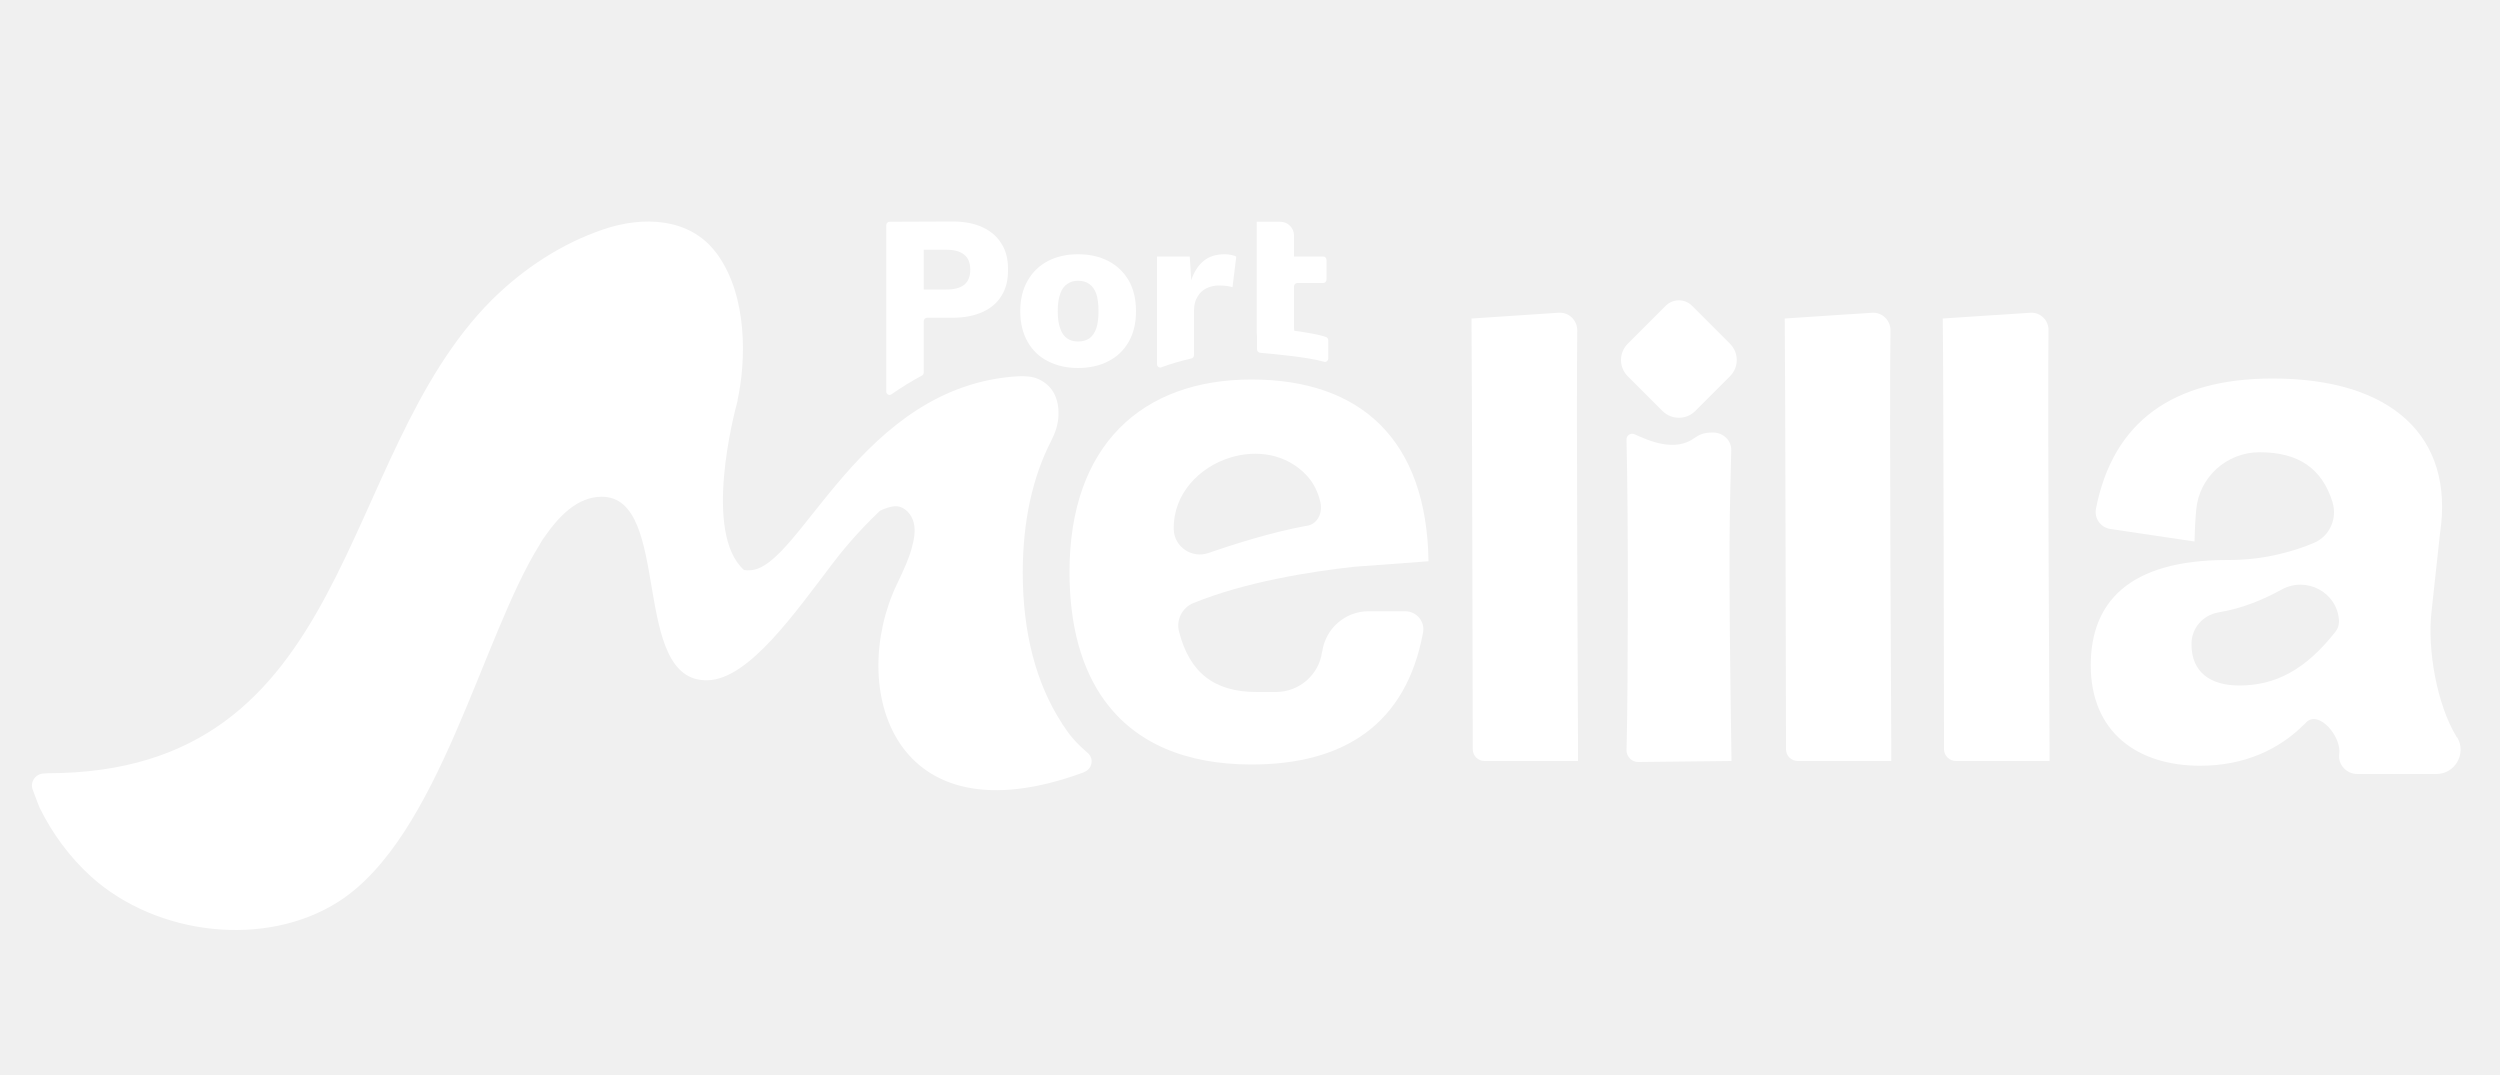
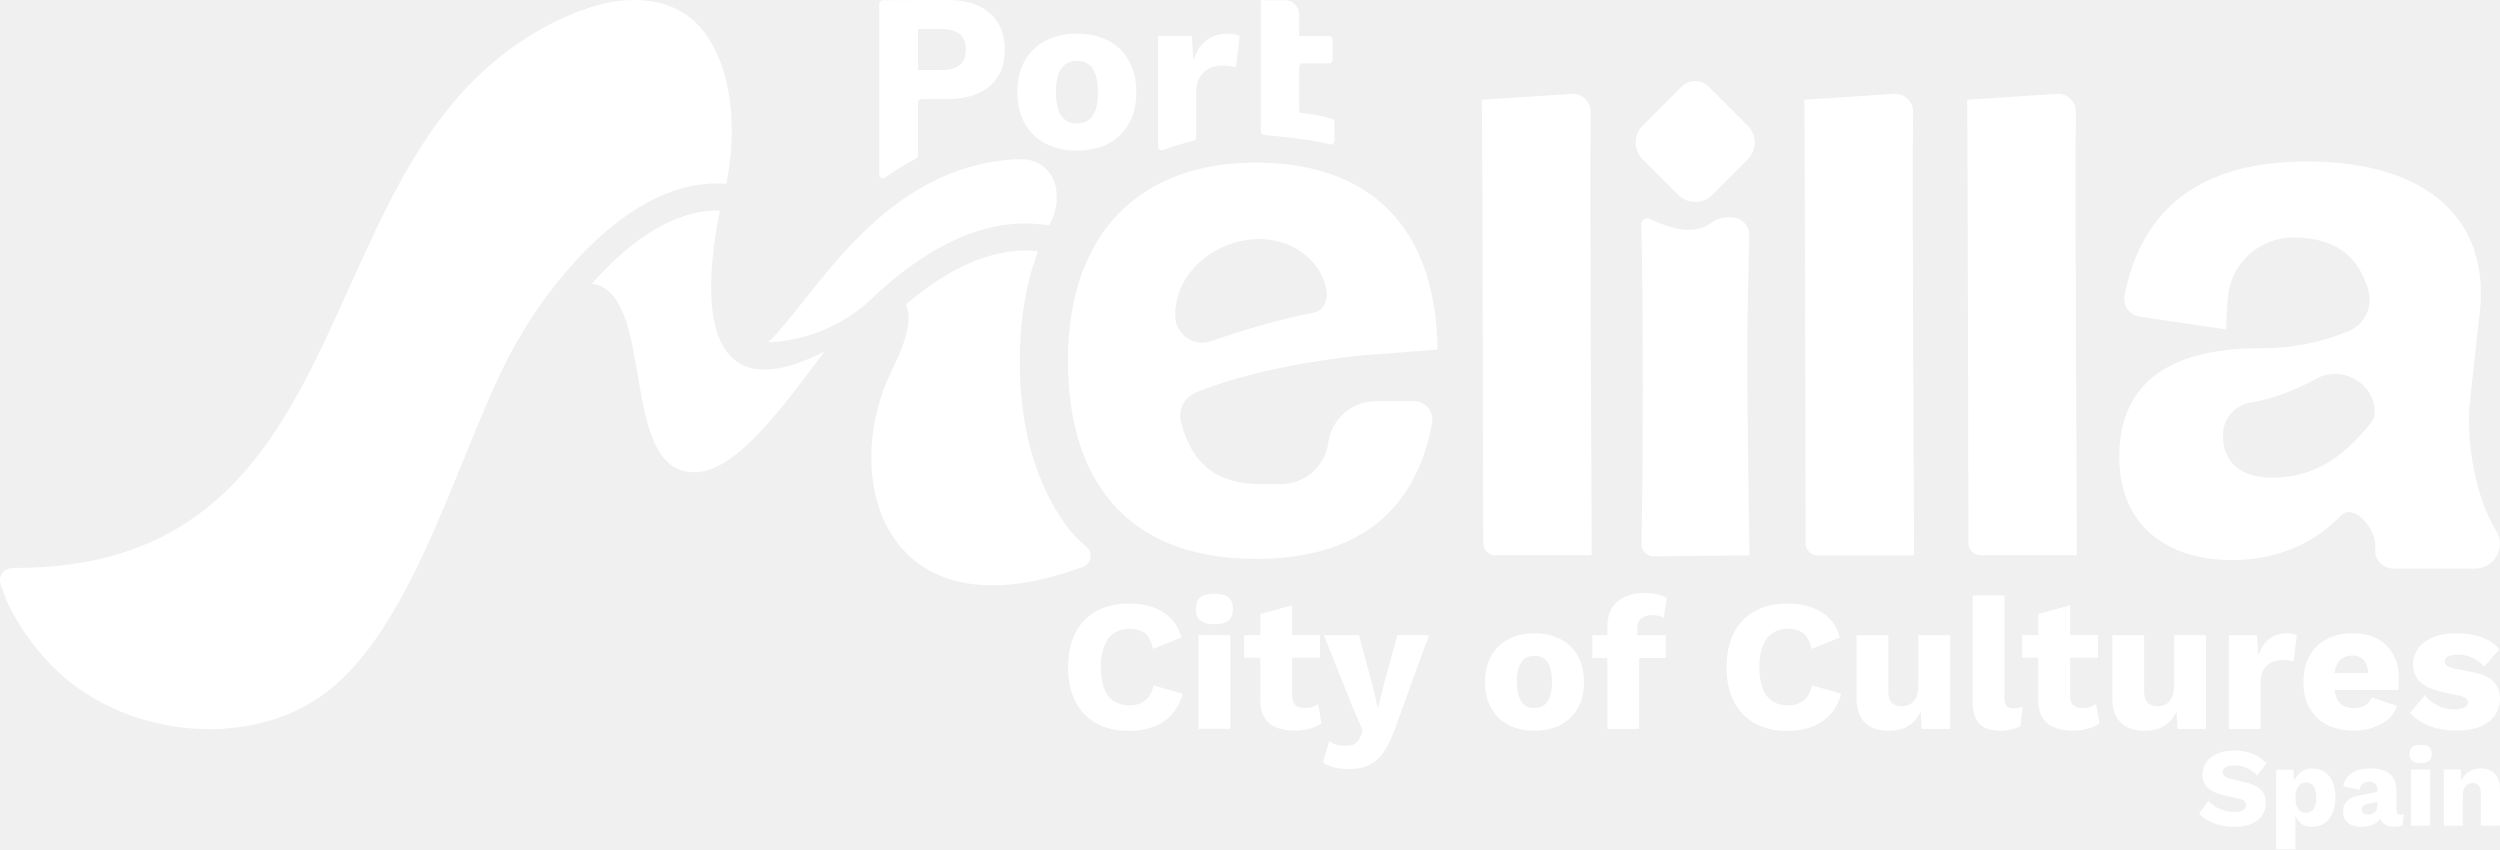
- <svg xmlns="http://www.w3.org/2000/svg" version="1.2" viewBox="0 0 1000 430" width="1000" height="430">
-   <style>
- 		.s0 { fill: #ffffff } 
- 	</style>
-   <path class="s0" d="m676.8 122.3c-2.9-2.9-7.6-2.9-10.5 0l-15.2 15.2c-3.6 3.6-3.6 9.4 0 13l13.9 13.9c3.6 3.6 9.5 3.6 13.1 0l13.9-13.9c3.6-3.6 3.6-9.4 0-13l-15.2-15.2z" />
-   <path class="s0" d="m982.8 295q-0.1-0.1-0.2-0.3c-7.9-13-11.7-34.9-10-50l3.4-31.3c5.9-39-19.6-62-66.9-62-40.1 0-63.9 17.4-70.7 52-0.8 3.9 1.8 7.6 5.8 8.2l33.6 5c0.1-4.5 0.3-8.7 0.7-12.8 1.2-13 12.2-22.9 25.3-22.9 15.8 0 25 6.6 29.2 19.9v0.1c2 6.5-1.1 13.5-7.3 16.2-4.2 1.8-8.8 3.3-13.4 4.4-6.8 1.7-13.9 2.5-21 2.5h-0.4c-39.8 0-54.6 17.3-54.6 42.1 0 26.8 18.7 40.2 43.8 40.2 17.7 0 31.7-6.6 41.6-16.6v0.1l0.8-0.9c5.1-5 14.2 5.8 13.2 12.8-0.6 4.2 3 7.9 7.2 7.9h31.7c7.4 0 12.1-8.2 8.3-14.6zm-48.7-42.2c-12 15.2-24 21.4-38.4 21.4-11.5 0-19.1-5.3-19.1-16.4v-0.3c0-6.2 4.5-11.4 10.6-12.5 10.1-1.7 18.4-5.3 25.5-9.2 9.9-5.4 22.2 1.1 22.9 12.4q0 0.2 0 0.3c0 1.6-0.5 3.1-1.5 4.3z" />
-   <path class="s0" d="m692.5 180.1c0.1-4-3.3-7.1-7.3-7.1-4.1 0-5.6 1-7.4 2.2-8 5.8-18.4 1-24-1.5-1.5-0.7-3.3 0.5-3.2 2.2 0.8 30.7 0.6 98.5 0.1 120.3l-0.1 3.9c0 2.6 2.2 4.8 4.8 4.7l37.2-0.4c0 0-0.8-50.9-0.8-73.7 0-22.9 0.1-25.8 0.7-50.6z" />
-   <path class="s0" d="m819.4 132.1c0.1-4-3.3-7.3-7.3-7l-35 2.3c0.3 15 0.5 168.9 0.5 168.9v3.4c0 2.6 2.2 4.7 4.8 4.7h37.4v-7.8c0 0-0.8-137.3-0.4-164.5z" />
-   <path class="s0" d="m756.2 132.1c0-4-3.4-7.3-7.4-7l-34.9 2.3c0.2 15 0.5 168.9 0.5 168.9v3.4c0 2.6 2.1 4.7 4.7 4.7h37.4v-7.8c0 0-0.8-137.3-0.3-164.5z" />
-   <path class="s0" d="m630.9 132.1c0-4-3.4-7.3-7.4-7l-34.9 2.3c0.2 15 0.5 168.9 0.5 168.9v3.4c0 2.6 2.1 4.7 4.7 4.7h37.4v-7.8c0 0-0.7-137.3-0.3-164.5z" />
-   <path class="s0" d="m477.4 241.2c20.7-8.4 46.2-12.5 64.3-14.5l29.7-2.2c-0.7-48.5-27-72.7-70.8-72.7-43.8 0-72.8 26.3-72.8 77 0 21.7 4.9 38.8 14 51.4q0.1 0.1 0.1 0.1 0 0 0 0c12.3 16.9 32.3 25.5 58.7 25.5 37.5 0 61.9-16.5 68.6-52.7 0.9-4.5-2.6-8.6-7.1-8.6h-14.7c-9.3 0-17.2 6.9-18.5 16.1l-0.1 0.3c-1.3 9.1-9.1 15.8-18.3 15.9h-7.8c-17.1 0-26.9-7.8-31.1-24.2-1.2-4.7 1.3-9.6 5.8-11.4zm-7.9-29.4q0 0 0-0.1c-0.3-14.1 10.2-24.9 22.7-28.7 10.5-3.2 22.3-1.5 30.4 7.1 2.9 3.1 4.7 6.9 5.6 11 0.9 4.4-1.4 8.9-6 9.3-13.1 2.4-28.2 7.1-38.8 10.8-6.6 2.3-13.7-2.4-13.9-9.4z" />
-   <path class="s0" d="m356.6 157.7c3.9-2.7 7.9-5.2 12.2-7.5 0.4-0.2 0.7-0.7 0.7-1.2v-20.5c0-0.8 0.6-1.4 1.4-1.4h10.1q7 0 12-2.3 5-2.2 7.6-6.5 2.7-4.3 2.6-10.4 0.1-6.2-2.6-10.4-2.6-4.3-7.6-6.6-4.9-2.3-12-2.3l-25.2 0.1c-0.7 0-1.3 0.6-1.3 1.4v66.5c0 1.1 1.2 1.8 2.1 1.1zm12.9-57.8h9.1q4.7 0 7.1 2 2.4 1.9 2.4 6 0 4-2.4 6-2.4 1.9-7.1 1.9h-9.1z" />
-   <path class="s0" d="m419.2 144.5q5.3 2.7 12 2.7c4.5 0 8.7-0.9 12.1-2.7q5.2-2.6 8.2-7.8 2.9-5.1 2.9-12.2 0-7.2-2.9-12.3-3-5.1-8.2-7.8-5.2-2.7-12.1-2.7c-4.6 0-8.5 0.9-12 2.7q-5.2 2.7-8.1 7.8-3 5.1-3 12.3 0 7.1 3 12.3 2.9 5.1 8.1 7.7zm4.9-27q0.9-2.7 2.8-3.9 1.8-1.3 4.3-1.3c1.7 0 3.3 0.4 4.5 1.3q1.8 1.2 2.8 3.9 0.9 2.7 0.9 7 0 4.2-0.9 6.9-1 2.7-2.8 4-1.9 1.2-4.5 1.2c-1.7 0-3.1-0.4-4.3-1.2q-1.9-1.3-2.8-4-1-2.6-1-6.9 0-4.3 1-7z" />
-   <path class="s0" d="m464.6 146.9q5.7-2.1 11.9-3.5c0.7-0.2 1.1-0.7 1.1-1.3v-17.8q0-3.4 1.4-5.6 1.3-2.3 3.6-3.4 2.3-1.1 4.9-1.1 1.9 0 3.3 0.2 1.3 0.2 2.2 0.5l1.5-12.2q-0.7-0.5-1.9-0.7-1.2-0.3-2.8-0.3-5.1 0-8.4 2.7-3.3 2.8-4.9 7.7l-0.6-9.5h-13.1v43.1c0 0.9 0.9 1.6 1.8 1.2z" />
-   <path class="s0" d="m502.7 136.6c0 1 0 0.8 0 0z" />
-   <path class="s0" d="m503.9 141.1c4.4 0.4 19.3 1.7 25.7 3.6 0.8 0.3 1.7-0.4 1.7-1.3v-5.2-2.1c0-0.6-0.4-1.1-0.9-1.3-2.8-1-7.7-1.8-12.7-2.5q-0.1-0.7-0.1-1.5v-16.2c0-0.8 0.6-1.4 1.4-1.4h10.3c0.7 0 1.3-0.6 1.3-1.4v-7.8c0-0.8-0.6-1.4-1.3-1.4h-11.7v-8.4c0-3-2.4-5.5-5.5-5.5h-9.4v44.5c0.1 0.8 0.1 1.7 0.1 2.5q0 0.1 0 0.2 0 0.3 0 0.5 0 0.1 0 0.2c0 1.2 0 2.3 0 3.1 0 0.7 0.5 1.3 1.2 1.4z" />
-   <path class="s0" d="m435.1 301.2c-3-2.6-6.6-6-9.4-10.5q-0.6-0.7-1-1.5c-10.2-15.7-15.6-36-15.6-60.1 0-20.5 3.9-38.3 11.4-52.8 1.6-3.2 2.8-6.6 2.9-10.2 0.2-5.9-1.8-11.6-7.9-14.4-2.5-1.2-5.4-1.3-8.2-1.2-63.3 3.7-87.1 76.7-107.2 77.6q-1.3 0.1-2.5-0.1c-16.4-14.7-4.1-62.3-2.5-67.9-15.4-1.2-29.5 5.2-41.5 14.1 12-8.9 26.1-15.3 41.4-14.1 3.4-15.5 4.2-41.2-8-58.3q-0.3-0.4-0.7-0.9c-10.6-13.9-29.2-14.5-44.8-9.2-16.9 5.7-32.2 15.8-44.8 28.3-63 63-54.5 189.3-177.8 189.3q-0.7 0-1.4 0.1c-3.3 0.1-5.6 3.4-4.4 6.5 1.2 3.3 2.5 6.6 2.7 7.1 5.1 10.4 12.1 19.9 20.7 27.7 26.3 23.6 69.8 28.6 99 9.9 40.2-25.8 57.2-105.8 80.4-142.8q0 0 0.1-0.2c0.2-0.5 1.1-2 2.6-4.2-1.3 2-2.1 3.4-2.5 4 7.3-11.5 15.2-18.7 24.6-18.7 28.4 0 11.1 74.5 42.5 73.4 16.4-0.5 34.8-27 50-46.9 2.7-3.6 9.4-12 18.8-20.9 1.8-0.9 4.6-1.9 6.6-1.8 3.4 0.2 6.1 3.3 6.9 6.6 0.8 3.3 0.1 6.8-0.8 10.1-1 3.9-3.2 8.8-5.9 14.4-19.6 40.9-2.4 103.8 74.8 75.3q0-0.1 0.1-0.1c3.2-1.2 4-5.4 1.4-7.6z" />
+ <svg xmlns="http://www.w3.org/2000/svg" id="Capa_2" data-name="Capa 2" viewBox="0 0 263.37 89.46">
+   <defs>
+     <style>
+       .cls-1 {
+         fill: #fff;
+       }
+     </style>
+   </defs>
+   <g id="Capa_1-2" data-name="Capa 1">
+     <path class="cls-1" d="M176.83,20.55c.97.97,2.56.97,3.53,0l3.77-3.77c.97-.97.97-2.56,0-3.53l-4.12-4.12c-.79-.79-2.06-.79-2.85,0l-4.12,4.12c-.97.97-.97,2.56,0,3.53l3.77,3.77Z" />
+     <path class="cls-1" d="M247.5,34.84c-1.14.49-2.37.88-3.62,1.19-1.86.46-3.78.66-5.7.66h-.11c-10.81,0-14.81,4.69-14.81,11.44,0,7.25,5.06,10.87,11.87,10.87,4.81,0,8.6-1.79,11.28-4.48h0s.23-.22.23-.22c1.36-1.36,3.84,1.56,3.58,3.47-.16,1.14.8,2.13,1.95,2.13h8.58c2.02,0,3.29-2.21,2.24-3.94-.02-.03-.04-.06-.06-.1-2.16-3.51-3.17-9.45-2.73-13.55l.93-8.49c1.6-10.56-5.31-16.81-18.12-16.81-10.89,0-17.34,4.72-19.19,14.1-.21,1.06.5,2.08,1.57,2.24l9.12,1.35c.03-1.21.1-2.35.2-3.45.32-3.53,3.32-6.23,6.86-6.23,4.27,0,6.77,1.79,7.9,5.41v.03c.55,1.76-.29,3.67-1.98,4.4ZM250.19,43.26s0,.08,0,.1c0,.42-.14.83-.4,1.16-3.24,4.12-6.51,5.8-10.41,5.8-3.13,0-5.19-1.44-5.19-4.44v-.1c0-1.68,1.24-3.08,2.9-3.37,2.72-.47,4.99-1.45,6.9-2.5,2.67-1.46,6.01.31,6.19,3.35Z" />
+     <path class="cls-1" d="M172.93,57.32c0,.72.57,1.3,1.29,1.29l10.08-.11s-.22-13.79-.22-19.99.05-6.98.2-13.7c.03-1.1-.89-1.93-1.99-1.93s-1.52.27-1.99.59h-.01c-2.17,1.58-4.99.26-6.5-.41-.42-.18-.89.14-.88.6.22,8.32.18,26.7.03,32.61v1.05Z" />
+     <path class="cls-1" d="M218.79,58.5v-2.12s-.22-37.21-.1-44.58c.02-1.1-.91-1.98-2-1.91l-9.46.62c.07,4.06.14,45.79.14,45.79v.92c0,.7.57,1.27,1.28,1.27h10.15Z" />
+     <path class="cls-1" d="M190.21,57.23c0,.7.57,1.27,1.28,1.27h10.15v-2.12s-.22-37.21-.1-44.58c.02-1.1-.91-1.98-2-1.91l-9.46.62c.07,4.06.14,45.79.14,45.79v.92Z" />
+     <path class="cls-1" d="M167.57,11.8c.01-1.1-.91-1.98-2-1.91l-9.46.62c.07,4.06.14,45.79.14,45.79v.92c0,.7.57,1.27,1.28,1.27h10.15v-2.12s-.22-37.21-.1-44.58Z" />
+     <path class="cls-1" d="M125.97,41.35c5.61-2.27,12.52-3.38,17.43-3.91l8.05-.62c-.19-13.12-7.31-19.69-19.19-19.69s-19.75,7.12-19.75,20.87c0,5.86,1.32,10.52,3.81,13.93.01.02.02.03.02.03,0,0,0,0,0,0,3.34,4.58,8.77,6.92,15.93,6.92,10.17,0,16.77-4.48,18.6-14.3.23-1.21-.71-2.32-1.93-2.32h-3.98c-2.53,0-4.68,1.86-5.03,4.36v.07c-.36,2.47-2.48,4.3-4.97,4.31h-2.12c-4.63,0-7.3-2.1-8.42-6.54-.33-1.29.34-2.61,1.57-3.11ZM123.81,33.38s0,0,0-.01c-.09-3.82,2.76-6.74,6.16-7.78,2.83-.86,6.04-.41,8.24,1.92.78.83,1.29,1.86,1.51,2.97.25,1.22-.38,2.42-1.62,2.52-3.55.66-7.64,1.95-10.52,2.94-1.79.62-3.7-.66-3.77-2.56Z" />
+     <path class="cls-1" d="M93.22,18.73c1.04-.74,2.13-1.42,3.29-2.03.12-.06.2-.19.2-.32v-5.57c0-.2.17-.37.37-.37h2.73c1.28,0,2.37-.21,3.27-.62.9-.41,1.59-1,2.06-1.78.48-.77.71-1.71.71-2.82s-.24-2.04-.71-2.82c-.47-.77-1.16-1.36-2.06-1.78-.9-.41-1.99-.62-3.27-.62l-6.81.02c-.2,0-.37.17-.37.37v18.04c0,.3.34.47.59.3ZM96.71,3.06h2.46c.86,0,1.5.18,1.93.53s.65.9.65,1.63-.22,1.27-.65,1.63-1.08.53-1.93.53h-2.46V3.06Z" />
+     <path class="cls-1" d="M110.19,15.15c.95.48,2.03.72,3.25.72s2.34-.24,3.28-.72c.94-.48,1.67-1.18,2.2-2.11.53-.92.79-2.03.79-3.33s-.27-2.4-.79-3.33c-.53-.92-1.26-1.63-2.2-2.11-.94-.48-2.03-.72-3.28-.72s-2.3.24-3.25.72c-.95.48-1.69,1.18-2.22,2.11-.53.92-.79,2.03-.79,3.33s.26,2.4.79,3.33c.53.92,1.27,1.63,2.22,2.11ZM111.5,7.82c.17-.49.43-.84.76-1.07.33-.22.73-.33,1.18-.33s.88.11,1.21.33c.33.22.58.58.76,1.07.17.49.26,1.12.26,1.9s-.09,1.4-.26,1.88c-.17.48-.43.84-.76,1.07-.33.23-.73.34-1.21.34s-.85-.11-1.18-.34c-.33-.23-.58-.58-.76-1.07-.17-.48-.26-1.11-.26-1.88s.09-1.41.26-1.9Z" />
+     <path class="cls-1" d="M122.5,15.81c1.02-.39,2.1-.71,3.23-.97.17-.04.29-.19.29-.36v-4.82c0-.62.13-1.13.37-1.53.25-.4.57-.71.98-.91.41-.21.85-.31,1.33-.31.34,0,.64.02.89.06s.44.09.61.15l.4-3.31c-.13-.08-.3-.15-.51-.19-.21-.05-.47-.07-.77-.07-.92,0-1.67.24-2.26.73-.6.49-1.04,1.18-1.34,2.06l-.17-2.56h-3.55v11.68c0,.26.26.44.5.34Z" />
+     <g>
+       <path class="cls-1" d="M120.63,73.79c-.44.35-.98.52-1.61.52-.67,0-1.23-.15-1.69-.45-.45-.3-.79-.76-1.02-1.36-.22-.6-.34-1.35-.34-2.23s.12-1.64.37-2.24c.24-.6.59-1.05,1.05-1.35.45-.3.99-.45,1.61-.45s1.15.15,1.57.45c.41.3.71.86.9,1.68l2.98-1.2c-.22-.83-.6-1.51-1.12-2.03-.53-.53-1.17-.92-1.93-1.17-.76-.26-1.6-.38-2.51-.38-1.3,0-2.43.27-3.39.8-.96.53-1.7,1.3-2.21,2.3s-.77,2.2-.77,3.61.26,2.61.77,3.61c.51,1,1.25,1.77,2.21,2.3.96.53,2.1.8,3.41.8.92,0,1.76-.13,2.52-.4.76-.27,1.42-.7,1.97-1.28.55-.59.95-1.33,1.2-2.24l-3.08-.87c-.16.72-.46,1.26-.9,1.61Z" />
+       <path class="cls-1" d="M127.94,62.55c-.68,0-1.18.13-1.49.38-.31.26-.46.67-.46,1.23s.15.96.46,1.21c.31.26.81.39,1.49.39s1.16-.13,1.48-.39c.32-.26.47-.66.47-1.21s-.16-.98-.47-1.23c-.32-.26-.81-.38-1.48-.38Z" />
+       <rect class="cls-1" x="126.26" y="66.91" width="3.35" height="9.87" />
+       <path class="cls-1" d="M138.25,74.48c-.23.07-.5.11-.82.11-.41,0-.73-.1-.96-.31-.23-.2-.35-.54-.35-1.02v-3.97h2.94v-2.39h-2.94v-3.14l-3.35.93v2.21h-1.7v2.39h1.7v4.52c.01.76.17,1.37.46,1.83.3.46.72.8,1.26,1.01.55.21,1.19.32,1.94.32.53,0,1.04-.07,1.54-.2.5-.13.91-.32,1.24-.55l-.35-2.07c-.18.15-.39.25-.62.33Z" />
+       <path class="cls-1" d="M145.7,72.46l-.55,2.17-.47-2.09-1.52-5.62h-3.69l2.96,7.4,1.14,2.68-.26.61c-.14.37-.34.62-.58.75-.24.13-.56.2-.94.2-.41,0-.74-.04-1.01-.11-.26-.07-.51-.19-.75-.37l-.67,2.27c.34.21.74.37,1.2.49.46.12.97.18,1.52.18.83,0,1.54-.14,2.13-.41.59-.28,1.1-.72,1.54-1.34.43-.62.83-1.45,1.2-2.49l3.59-9.87h-3.33l-1.52,5.54Z" />
+       <path class="cls-1" d="M164.37,67.32c-.78-.4-1.69-.6-2.73-.6s-1.91.2-2.7.6-1.4.99-1.84,1.76c-.44.77-.66,1.69-.66,2.77s.22,2,.66,2.77c.44.77,1.06,1.36,1.84,1.76.79.4,1.69.6,2.7.6s1.95-.2,2.73-.6c.78-.4,1.39-.99,1.84-1.76.44-.77.66-1.69.66-2.77s-.22-2-.66-2.77c-.44-.77-1.05-1.35-1.84-1.76ZM163.28,73.41c-.14.4-.35.7-.63.89-.28.19-.61.29-1.01.29s-.71-.1-.99-.29c-.28-.19-.49-.49-.63-.89-.14-.4-.22-.92-.22-1.57s.07-1.17.22-1.58c.14-.41.35-.7.63-.89.28-.18.61-.28.99-.28s.73.09,1.01.28c.28.18.49.48.63.89.14.41.22.93.22,1.58s-.07,1.17-.22,1.57Z" />
+       <path class="cls-1" d="M172.95,65.12c.3-.21.67-.32,1.13-.32.28,0,.51.03.69.08.18.05.35.13.49.22l.33-2.09c-.2-.14-.5-.27-.91-.38-.41-.11-.88-.17-1.42-.17s-1.03.07-1.5.2c-.47.13-.9.34-1.26.63-.37.29-.66.66-.86,1.1-.2.45-.31.99-.31,1.62v.91h-1.58v2.39h1.58v7.48h3.35v-7.48h2.8v-2.39h-3v-.69c0-.53.15-.89.44-1.1Z" />
+       <path class="cls-1" d="M190,73.79c-.44.35-.98.52-1.61.52-.67,0-1.23-.15-1.69-.45-.45-.3-.79-.76-1.02-1.36-.22-.6-.34-1.35-.34-2.23s.12-1.64.37-2.24c.24-.6.59-1.05,1.05-1.35.45-.3.99-.45,1.61-.45s1.15.15,1.57.45.71.86.9,1.68l2.98-1.2c-.22-.83-.6-1.51-1.12-2.03-.53-.53-1.17-.92-1.93-1.17-.76-.26-1.6-.38-2.51-.38-1.3,0-2.43.27-3.39.8-.96.53-1.7,1.3-2.21,2.3-.51,1-.77,2.2-.77,3.61s.26,2.61.77,3.61c.51,1,1.25,1.77,2.21,2.3.96.53,2.1.8,3.41.8.92,0,1.76-.13,2.52-.4.76-.27,1.42-.7,1.97-1.28.55-.59.95-1.33,1.2-2.24l-3.08-.87c-.16.72-.46,1.26-.9,1.61Z" />
+       <path class="cls-1" d="M202.09,72.2c0,.38-.04.71-.13,1-.09.28-.21.51-.37.69-.16.18-.34.31-.55.39-.21.09-.43.13-.67.13-.46,0-.82-.13-1.07-.37-.25-.25-.37-.69-.37-1.32v-5.8h-3.35v6.59c0,.83.15,1.5.43,2.01.29.51.69.88,1.19,1.12.51.23,1.09.35,1.77.35.8,0,1.49-.17,2.05-.5.57-.34,1.01-.85,1.32-1.55l.1,1.85h3v-9.87h-3.35v5.29Z" />
+       <path class="cls-1" d="M212.11,74.63c-.34,0-.59-.09-.73-.28-.14-.18-.22-.49-.22-.93v-10.69h-3.35v11.13c0,1.1.24,1.9.71,2.39.47.49,1.24.73,2.29.73.37,0,.74-.05,1.12-.14.38-.09.69-.21.93-.36l.22-2.01c-.18.05-.34.09-.47.12-.13.03-.3.04-.49.04Z" />
+       <path class="cls-1" d="M220.21,74.48c-.23.07-.5.11-.82.11-.41,0-.73-.1-.96-.31-.23-.2-.35-.54-.35-1.02v-3.97h2.94v-2.39h-2.94v-3.14l-3.35.93v2.21h-1.7v2.39h1.7v4.52c.01.76.17,1.37.46,1.83.3.46.72.8,1.26,1.01.55.21,1.19.32,1.94.32.53,0,1.04-.07,1.54-.2.5-.13.91-.32,1.24-.55l-.35-2.07c-.18.15-.39.25-.62.33Z" />
+       <path class="cls-1" d="M232.39,66.91h-3.35v5.29c0,.38-.04.71-.13,1-.09.28-.21.51-.37.69-.16.18-.34.31-.55.39-.21.09-.43.13-.67.13-.46,0-.82-.13-1.07-.37-.25-.25-.37-.69-.37-1.32v-5.8h-3.35v6.59c0,.83.15,1.5.43,2.01.29.51.69.88,1.19,1.12.51.23,1.1.35,1.77.35.8,0,1.49-.17,2.05-.5.57-.34,1.01-.85,1.32-1.55l.1,1.85h3v-9.87Z" />
+       <path class="cls-1" d="M241.12,69.57c.2.03.37.08.5.13l.34-2.76c-.11-.07-.25-.12-.42-.16-.18-.04-.39-.06-.64-.06-.76,0-1.39.2-1.88.61-.49.41-.86.98-1.11,1.72l-.14-2.13h-2.96v9.87h3.35v-4.97c0-.51.1-.94.31-1.27.2-.34.48-.59.82-.76.34-.17.71-.26,1.1-.26.29,0,.54.02.74.05Z" />
+       <path class="cls-1" d="M252.69,72.1c.01-.24.02-.47.02-.71,0-.91-.19-1.71-.57-2.42-.38-.7-.94-1.26-1.67-1.66-.73-.4-1.62-.6-2.65-.6s-1.91.2-2.69.61c-.78.41-1.39.99-1.82,1.76-.43.76-.65,1.68-.65,2.76s.22,2,.65,2.76,1.05,1.35,1.84,1.76c.8.41,1.74.61,2.83.61.68,0,1.34-.1,1.96-.3.62-.2,1.16-.49,1.62-.88.45-.39.77-.86.96-1.43l-2.68-.89c-.15.35-.37.63-.66.83-.3.2-.69.3-1.19.3-.45,0-.83-.09-1.14-.27-.32-.18-.56-.47-.73-.87-.09-.22-.16-.49-.2-.78h6.73c.03-.16.05-.36.06-.59ZM245.93,70.9c.04-.22.08-.43.14-.61.15-.42.37-.73.67-.93.3-.2.65-.3,1.08-.3.59,0,1.03.21,1.31.63.2.3.33.71.39,1.2h-3.59Z" />
+       <path class="cls-1" d="M259.6,74.55c-.26.12-.6.18-1.01.18-.67,0-1.28-.14-1.82-.42-.55-.28-.98-.64-1.31-1.06l-1.58,1.85c.55.61,1.25,1.07,2.1,1.39.85.32,1.77.48,2.75.48,1.04,0,1.9-.15,2.59-.44.68-.3,1.2-.7,1.54-1.21.34-.51.51-1.09.51-1.74,0-.68-.22-1.27-.67-1.76-.45-.49-1.18-.82-2.19-1.01l-1.8-.35c-.45-.09-.75-.2-.92-.33-.16-.12-.25-.27-.25-.44,0-.16.05-.29.16-.39.11-.11.27-.19.48-.25.22-.06.48-.09.8-.09.5,0,1,.11,1.5.34.5.22.91.53,1.22.93l1.6-1.82c-.45-.55-1.05-.97-1.82-1.26-.76-.29-1.64-.43-2.64-.43-1.07,0-1.94.15-2.62.46-.68.31-1.19.71-1.52,1.2-.33.49-.49,1.01-.49,1.55,0,.8.26,1.45.78,1.94.52.49,1.4.86,2.63,1.11l1.38.28c.39.08.66.18.79.29s.2.26.2.44c0,.25-.13.43-.39.55Z" />
+     </g>
+     <g>
+       <path class="cls-1" d="M234.66,80.73c.18-.06.42-.09.71-.09.5,0,.94.09,1.33.27.39.18.75.44,1.09.8l.98-1.31c-.41-.43-.89-.76-1.45-.99-.56-.22-1.2-.34-1.92-.34s-1.3.11-1.81.33c-.5.22-.89.52-1.16.9-.27.38-.4.82-.4,1.31,0,.43.1.79.3,1.08.2.29.47.52.81.69.34.17.73.31,1.18.41l1.44.32c.33.08.56.18.67.29.12.11.18.25.18.42,0,.15-.04.28-.13.39-.09.11-.22.19-.41.25-.19.06-.42.08-.69.08-.35,0-.7-.05-1.05-.15-.34-.1-.66-.24-.95-.42-.29-.18-.53-.38-.73-.61l-.98,1.36c.26.28.58.52.96.73.38.21.8.38,1.28.49.47.11.97.17,1.49.17.64,0,1.21-.1,1.7-.29.5-.19.89-.48,1.17-.86.28-.38.43-.85.43-1.4s-.18-1.04-.54-1.38c-.36-.35-.93-.61-1.71-.79l-1.31-.3c-.35-.08-.6-.18-.75-.29-.15-.11-.23-.25-.23-.42,0-.14.04-.27.12-.38.08-.11.21-.2.39-.26Z" />
+       <path class="cls-1" d="M244.89,81.32c-.36-.24-.79-.36-1.28-.36-.39,0-.73.09-1.03.26-.3.17-.54.41-.73.71-.07.11-.12.24-.18.37l-.06-1.22h-1.81v8.39h2.01v-3.52c.12.25.27.48.47.67.33.32.76.48,1.3.48.49,0,.92-.12,1.28-.37.37-.24.65-.6.86-1.06.21-.46.31-1.02.31-1.67s-.1-1.2-.3-1.65c-.2-.45-.48-.8-.85-1.04ZM243.72,85.24c-.2.26-.47.38-.82.38-.23,0-.43-.06-.59-.19-.17-.13-.29-.31-.37-.55-.08-.24-.12-.53-.12-.86s.05-.64.14-.87c.09-.24.22-.42.38-.54.17-.12.36-.18.58-.18.35,0,.62.13.81.38.19.26.29.66.29,1.21s-.1.96-.3,1.21Z" />
+       <path class="cls-1" d="M252.46,85.36v-2.16c0-.49-.11-.9-.33-1.24-.22-.33-.53-.59-.93-.76-.41-.17-.9-.25-1.47-.25-.86,0-1.52.17-2,.51-.47.34-.76.79-.87,1.36l1.7.4c.07-.33.2-.56.38-.69.19-.13.41-.19.67-.19s.47.08.62.24c.15.16.23.38.23.66v.17l-2.04.42c-.55.11-.96.31-1.21.59-.26.28-.38.63-.38,1.06,0,.35.08.65.24.89s.39.42.69.55c.3.13.65.19,1.05.19.35,0,.68-.06,1-.17.32-.11.58-.28.78-.51.06-.07.11-.14.15-.22.03.1.07.2.13.29.13.2.32.35.56.45.24.1.51.15.82.15.34,0,.63-.06.86-.17l.12-1.15c-.09.03-.2.05-.34.05-.28,0-.41-.15-.41-.46ZM250.46,84.8c0,.17-.03.32-.08.45-.06.13-.13.23-.22.31-.09.08-.2.14-.33.18-.12.04-.25.06-.38.06-.17,0-.32-.04-.45-.13-.13-.09-.19-.22-.19-.39s.06-.32.17-.41c.11-.09.29-.16.53-.21l.96-.2v.33Z" />
+       <path class="cls-1" d="M255.01,78.46c-.41,0-.71.08-.89.23-.19.15-.28.4-.28.74s.09.57.28.73c.18.15.48.23.89.23s.7-.08.89-.23c.19-.15.28-.4.28-.73s-.09-.59-.28-.74c-.19-.15-.48-.23-.89-.23Z" />
+       <rect class="cls-1" x="254" y="81.07" width="2.01" height="5.91" />
+       <path class="cls-1" d="M262.39,81.19c-.3-.16-.66-.24-1.07-.24-.38,0-.72.07-1.02.22s-.56.36-.76.64c-.09.13-.17.28-.24.45l-.06-1.19h-1.8v5.91h2.01v-3.13c0-.33.05-.59.14-.79.09-.2.22-.34.39-.43.17-.09.34-.14.53-.14.24,0,.44.08.6.24.16.16.24.44.24.85v3.4h2.01v-3.94c0-.46-.09-.85-.26-1.16-.17-.31-.41-.54-.72-.7Z" />
+     </g>
+     <path class="cls-1" d="M132.83,13.01h0c0,.27,0,.21,0,0Z" />
+     <path class="cls-1" d="M133.16,14.22c1.18.1,5.21.48,6.95.99.23.07.47-.11.47-.35v-1.41s0-.58,0-.58c0-.16-.1-.3-.25-.35-.75-.25-2.09-.48-3.44-.66-.02-.13-.03-.27-.03-.43v-4.39c0-.2.17-.37.37-.37h2.79c.2,0,.37-.17.37-.37v-2.13c0-.2-.17-.37-.37-.37h-3.16V1.51c0-.82-.66-1.48-1.48-1.48h-2.55v11.4h0v.66c0,.21,0,.45,0,.69,0,.02,0,.04,0,.06,0,.04,0,.09,0,.13,0,.02,0,.04,0,.06,0,.32,0,.63,0,.84,0,.19.14.35.33.36Z" />
+     <g>
+       <path class="cls-1" d="M76.52,19.37c-11.74-.93-20.89,14.65-21.44,15.6-.02.03-.03.04-.03.04-6.28,10.03-10.89,31.73-21.8,38.72-7.91,5.06-19.71,3.71-26.84-2.69-2.33-2.1-4.23-4.69-5.61-7.5-.05-.12-.39-1.03-.72-1.91-.32-.85.28-1.76,1.19-1.78.12,0,.25-.02.38-.02,33.41,0,31.13-34.24,48.21-51.32,3.4-3.4,7.56-6.14,12.14-7.68,4.22-1.43,9.26-1.27,12.15,2.5.06.08.12.16.17.23,3.33,4.64,3.09,11.61,2.19,15.81Z" />
+       <path class="cls-1" d="M86.88,37.02c-4.13,5.41-9.11,12.58-13.57,12.73-8.29.27-4.05-18.88-10.95-19.87,3.3-3.73,8.01-7.69,13.15-7.69.11,0,.23,0,.34.01-.92,4.42-2.01,12.55,1.36,15.57,1.77,1.58,4.76,1.77,9.67-.76Z" />
+       <path class="cls-1" d="M111.33,21c-.03.97-.35,1.9-.81,2.76-7.32-1.29-14.05,3.32-18.52,7.55-.02.02-.03.04-.04.05-.01.01-.03.02-.04.04-2.93,2.76-6.73,4.43-10.75,4.65-.09,0-.17,0-.24.02,5.02-4.91,11.89-18.47,26.03-19.29.76-.04,1.53,0,2.21.32,1.65.76,2.21,2.31,2.15,3.9Z" />
+       <path class="cls-1" d="M114.11,59.7s-.01.01-.02.01c-20.94,7.74-25.61-9.3-20.27-20.39.73-1.52,1.33-2.86,1.59-3.92.24-.89.43-1.84.22-2.73-.05-.19-.12-.39-.22-.58,3.31-2.84,7.83-5.69,12.59-5.69.44,0,.9.03,1.34.08-1.25,3.37-1.91,7.25-1.91,11.6,0,6.53,1.46,12.04,4.23,16.3.09.13.17.27.26.4.76,1.21,1.75,2.15,2.55,2.84.71.61.51,1.76-.37,2.08Z" />
+     </g>
+   </g>
</svg>
